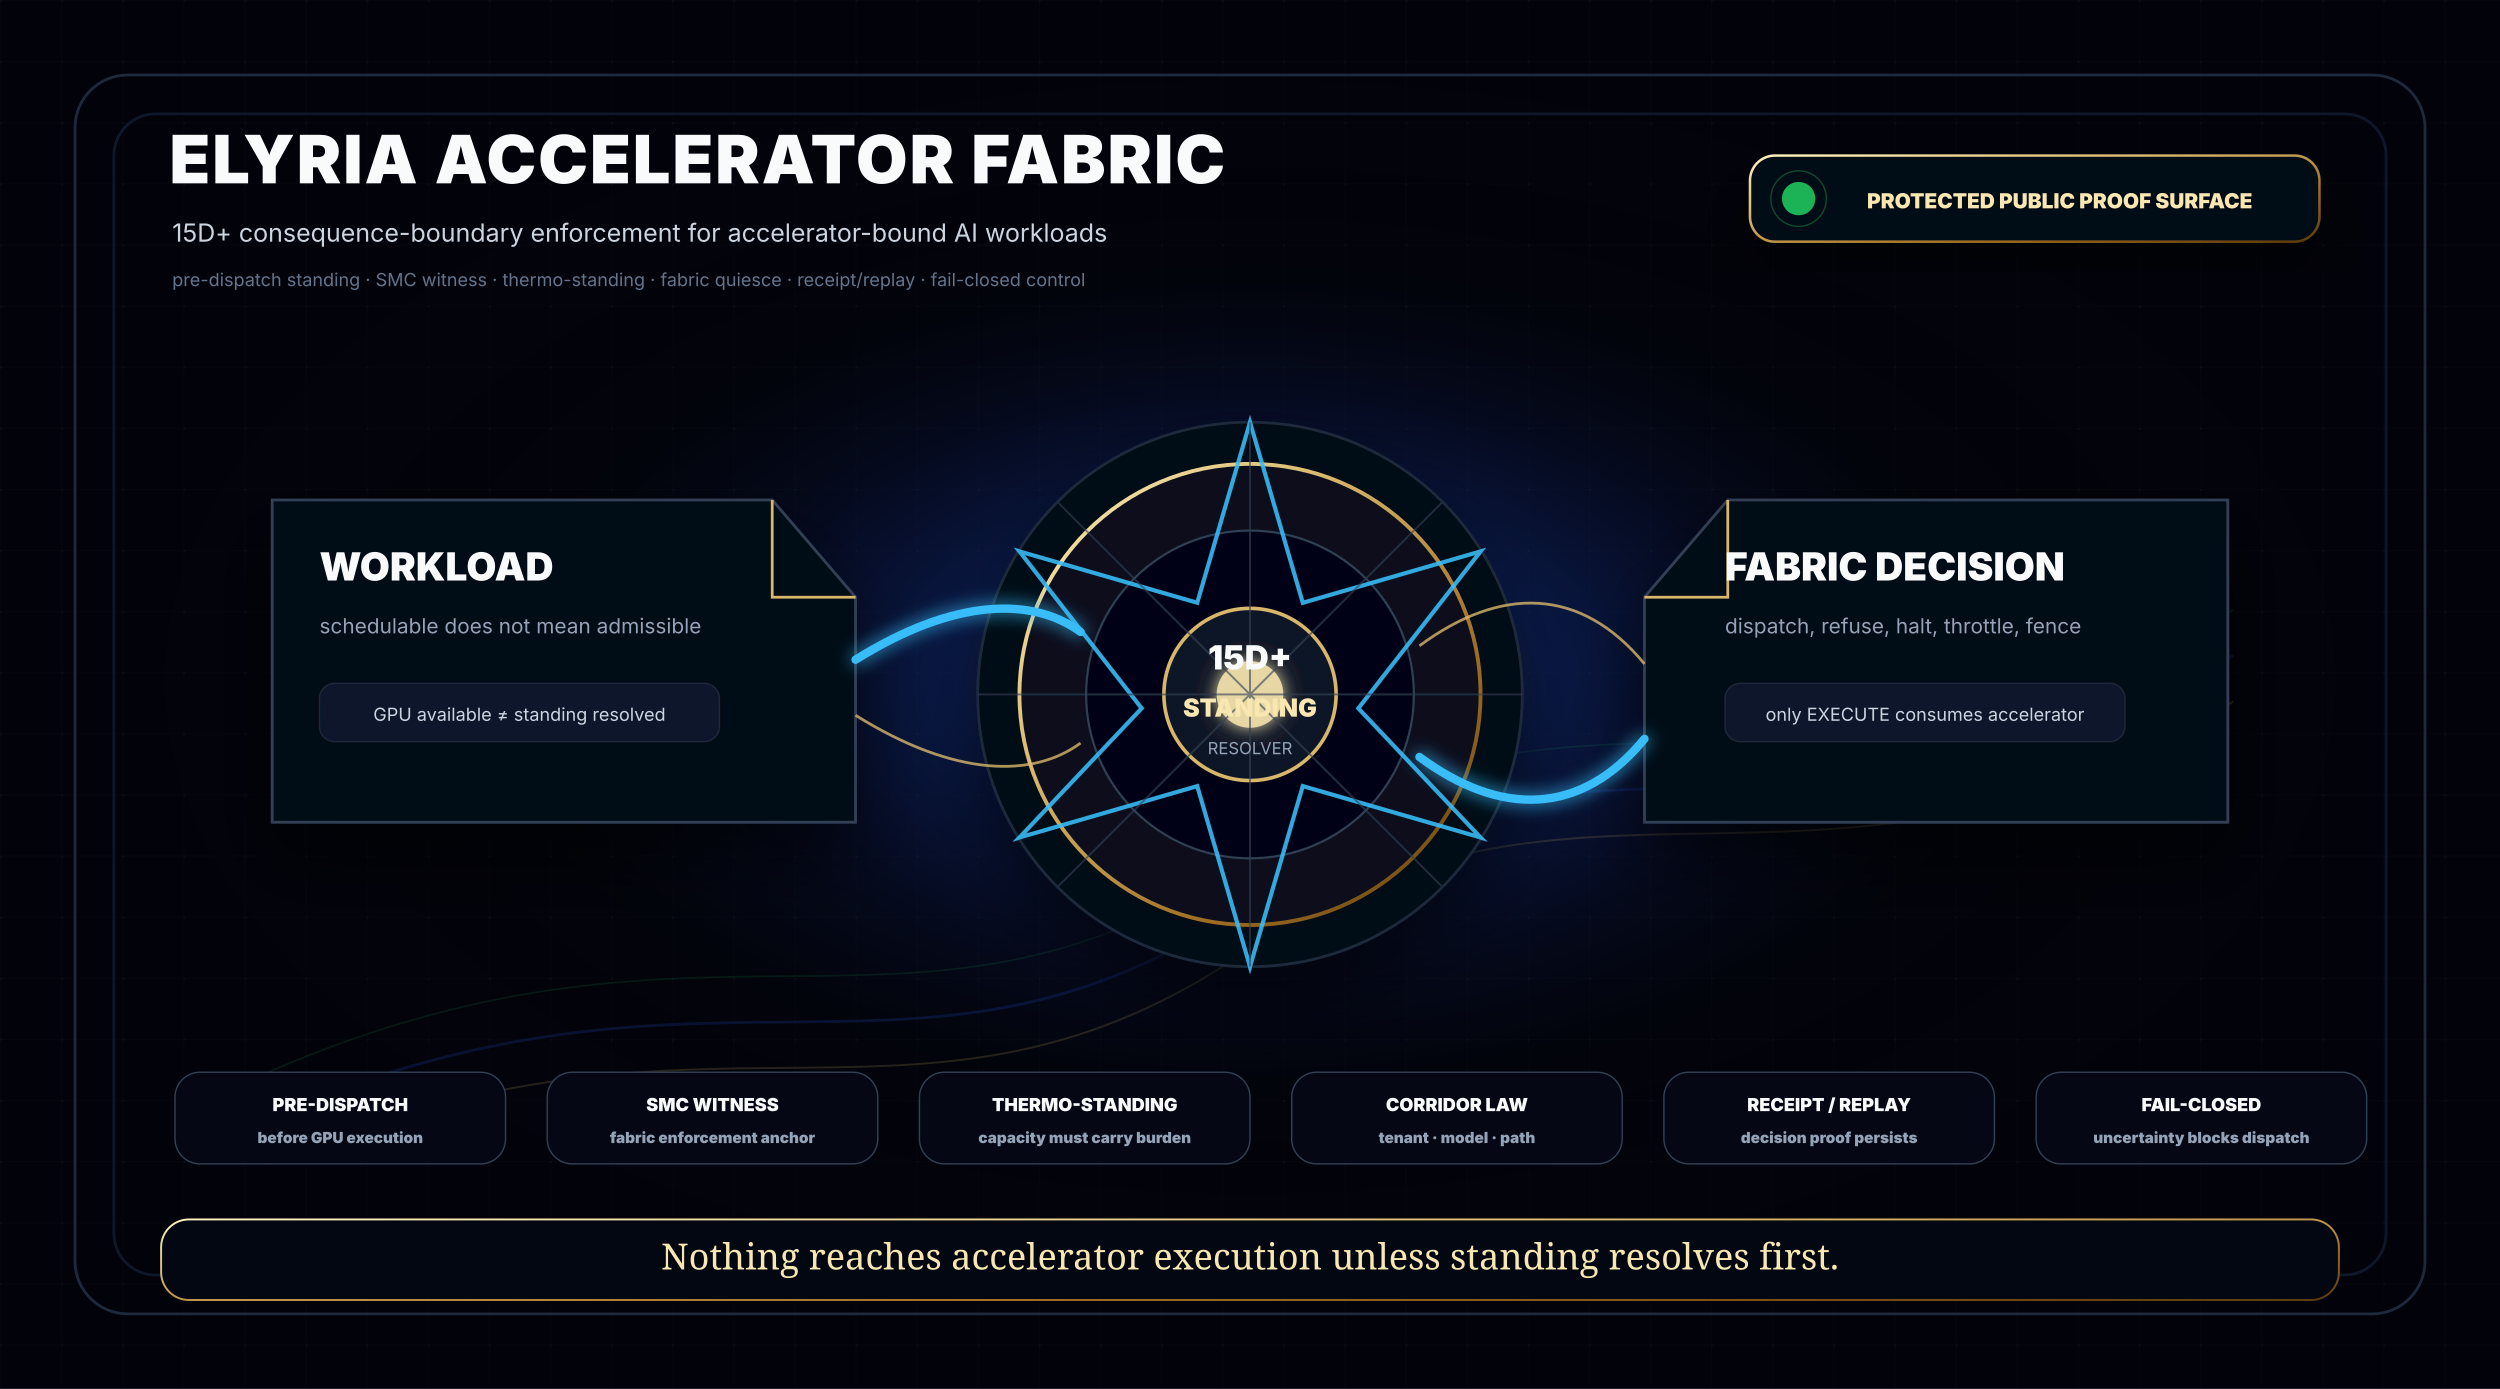
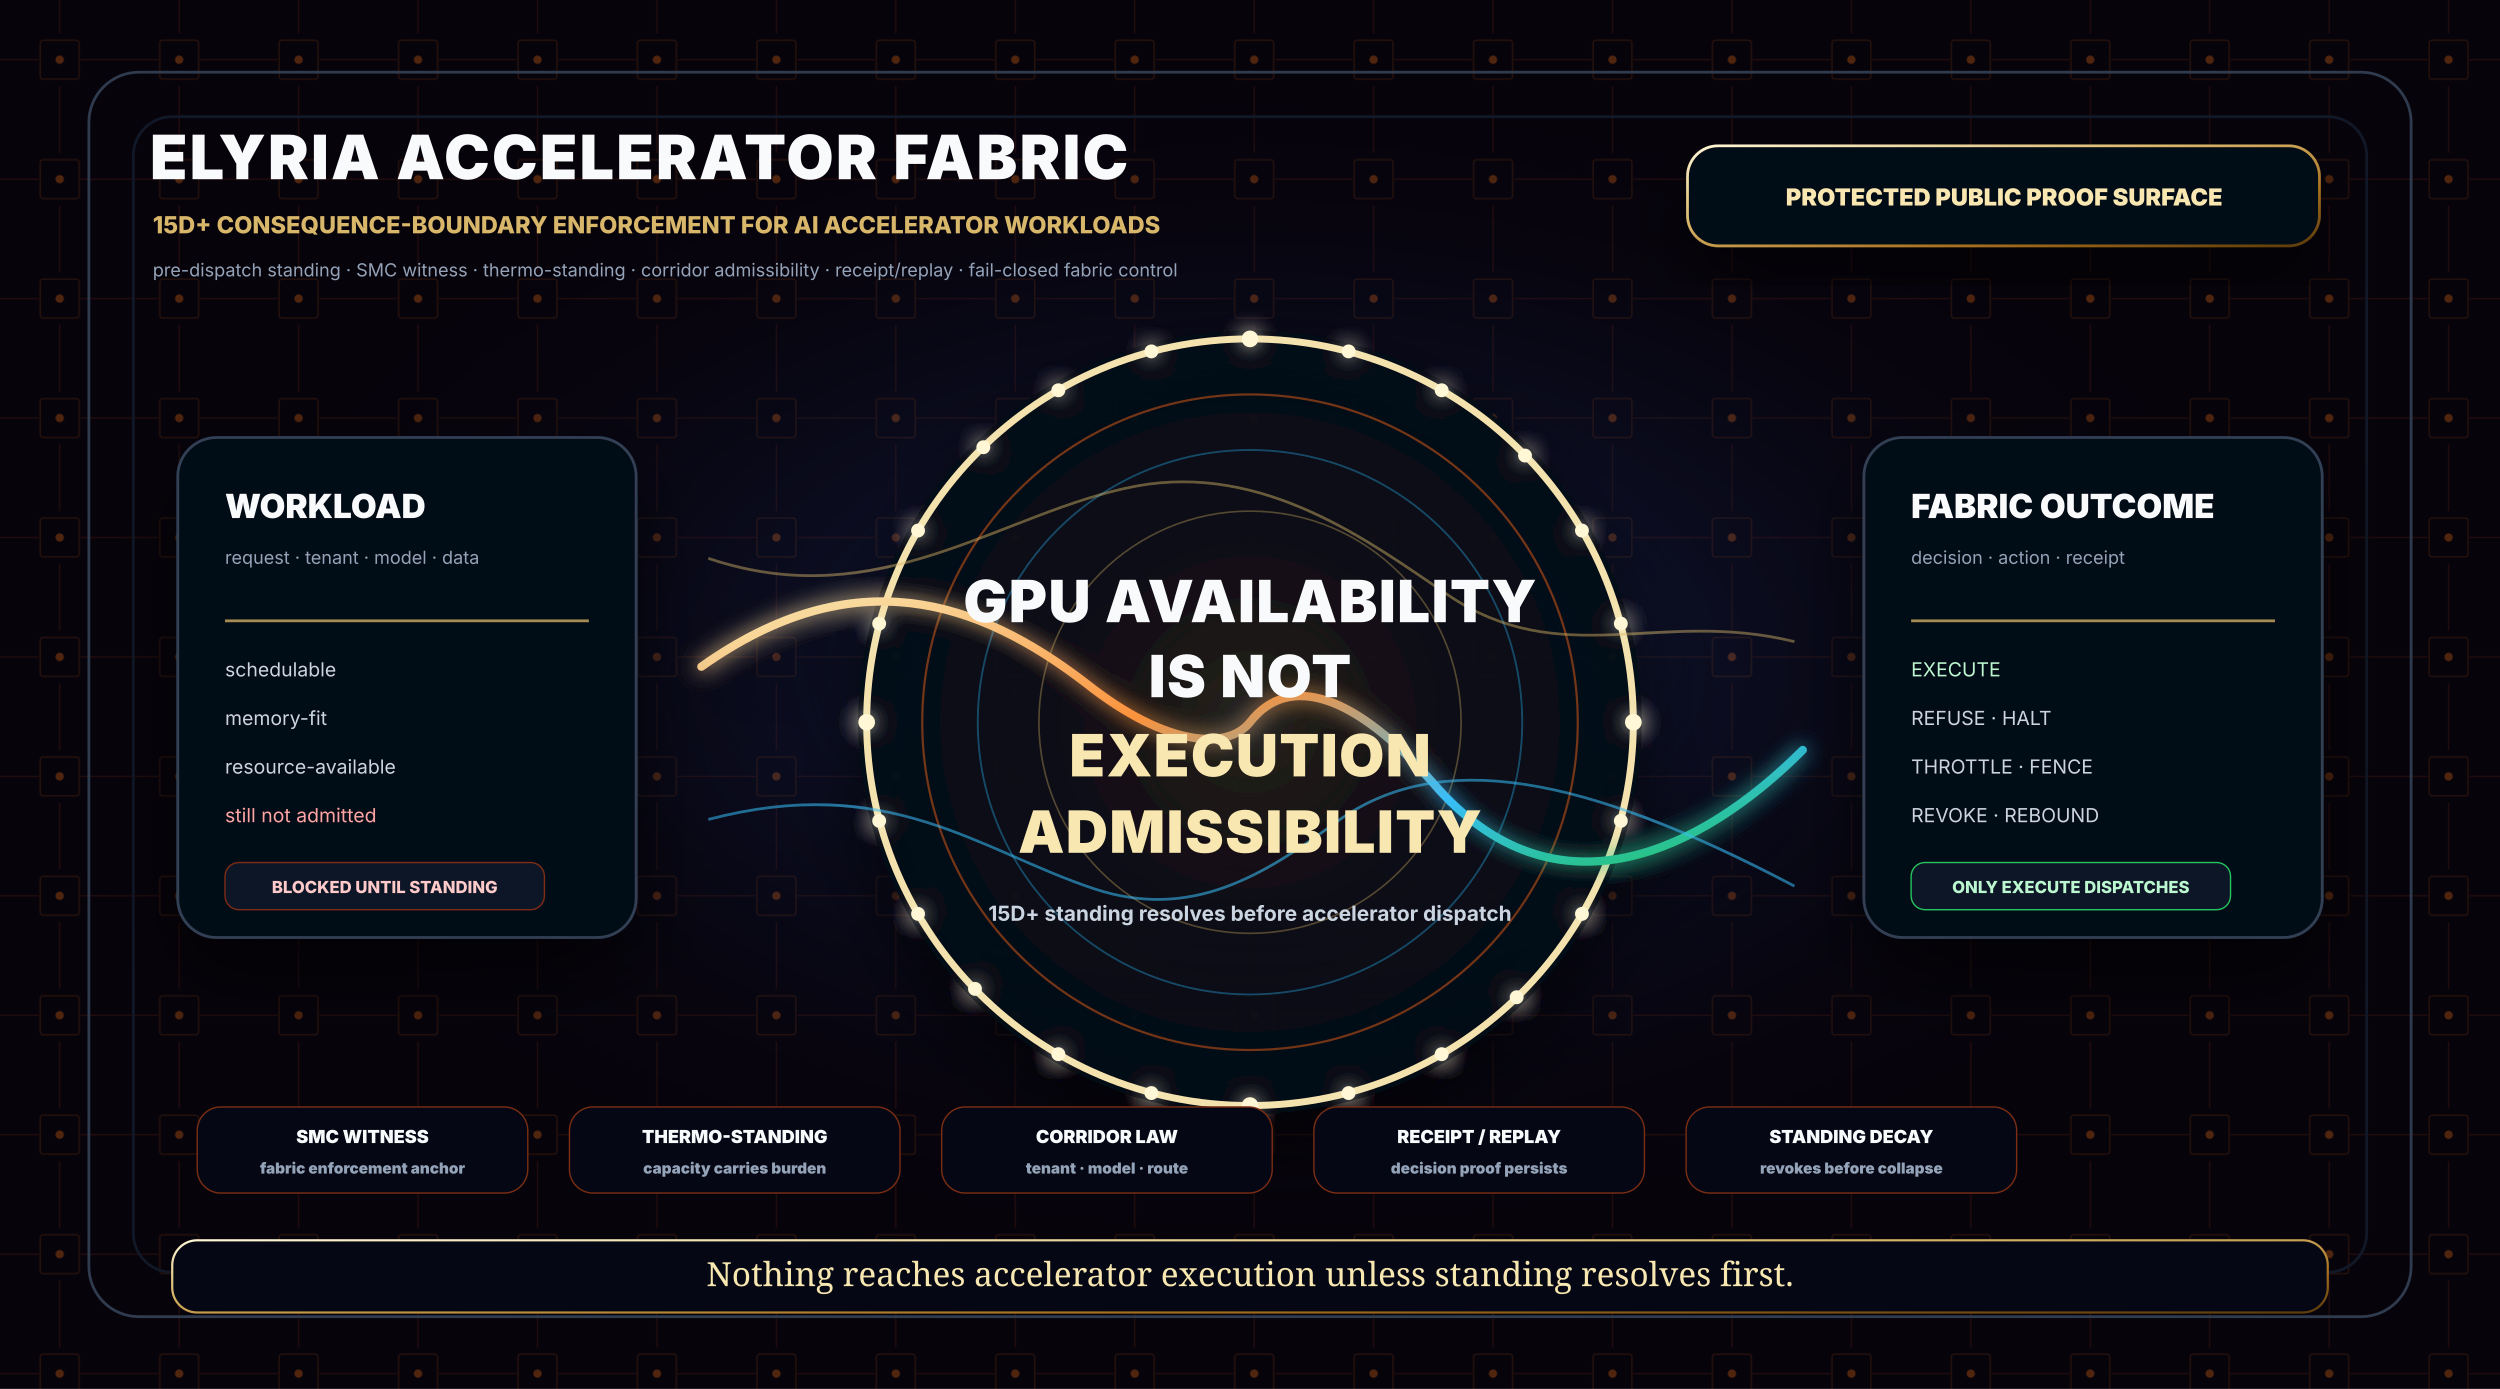
<svg xmlns="http://www.w3.org/2000/svg" width="1800" height="1000" viewBox="0 0 1800 1000" fill="none">
  <defs>
-     <linearGradient id="void" x1="0" y1="0" x2="1800" y2="1000">
-       <stop offset="0" stop-color="#02030a" />
-       <stop offset="0.42" stop-color="#050b18" />
-       <stop offset="1" stop-color="#101827" />
+     <linearGradient id="bg" x1="0" y1="0" x2="1800" y2="1000">
+       <stop offset="0" stop-color="#07030b" />
+       <stop offset="0.45" stop-color="#0a0f1c" />
+       <stop offset="1" stop-color="#141827" />
    </linearGradient>
-     <radialGradient id="coreGlow" cx="50%" cy="49%" r="48%">
-       <stop offset="0" stop-color="#f6c85f" stop-opacity="0.42" />
-       <stop offset="0.24" stop-color="#1d4ed8" stop-opacity="0.30" />
-       <stop offset="0.62" stop-color="#020617" stop-opacity="0.08" />
+     <radialGradient id="sunCore" cx="50%" cy="50%" r="48%">
+       <stop offset="0" stop-color="#fff6c7" stop-opacity="0.98" />
+       <stop offset="0.13" stop-color="#fbbf24" stop-opacity="0.88" />
+       <stop offset="0.32" stop-color="#f97316" stop-opacity="0.58" />
+       <stop offset="0.58" stop-color="#7c2d12" stop-opacity="0.22" />
+       <stop offset="1" stop-color="#020617" stop-opacity="0" />
+     </radialGradient>
+     <radialGradient id="blueCore" cx="50%" cy="48%" r="42%">
+       <stop offset="0" stop-color="#38bdf8" stop-opacity="0.26" />
+       <stop offset="0.45" stop-color="#1e3a8a" stop-opacity="0.16" />
      <stop offset="1" stop-color="#020617" stop-opacity="0" />
    </radialGradient>
    <linearGradient id="gold" x1="0" y1="0" x2="1" y2="1">
-       <stop offset="0" stop-color="#fff2bf" />
-       <stop offset="0.35" stop-color="#d8b76a" />
-       <stop offset="0.70" stop-color="#9f6d23" />
+       <stop offset="0" stop-color="#fff7d6" />
+       <stop offset="0.38" stop-color="#d8b76a" />
+       <stop offset="0.72" stop-color="#a66f1f" />
      <stop offset="1" stop-color="#5b3b0b" />
    </linearGradient>
-     <linearGradient id="signal" x1="280" y1="500" x2="1520" y2="500">
-       <stop offset="0" stop-color="#38bdf8" />
-       <stop offset="0.33" stop-color="#818cf8" />
-       <stop offset="0.66" stop-color="#f8e7b0" />
+     <linearGradient id="signal" x1="0" y1="0" x2="1" y2="1">
+       <stop offset="0" stop-color="#f8e7b0" />
+       <stop offset="0.42" stop-color="#fb923c" />
+       <stop offset="0.72" stop-color="#38bdf8" />
      <stop offset="1" stop-color="#22c55e" />
    </linearGradient>
-     <filter id="shadow" x="-35%" y="-35%" width="170%" height="170%">
-       <feDropShadow dx="0" dy="26" stdDeviation="25" flood-color="#000000" flood-opacity="0.58" />
-     </filter>
-     <filter id="softGlow" x="-50%" y="-50%" width="200%" height="200%">
-       <feGaussianBlur stdDeviation="6" result="blur" />
+     <filter id="glow" x="-50%" y="-50%" width="200%" height="200%">
+       <feGaussianBlur stdDeviation="7" result="blur" />
      <feMerge>
        <feMergeNode in="blur" />
        <feMergeNode in="SourceGraphic" />
      </feMerge>
    </filter>
-     <pattern id="microgrid" width="44" height="44" patternUnits="userSpaceOnUse">
-       <path d="M44 0H0V44" stroke="#1e293b" stroke-width="1" opacity="0.35" />
-       <circle cx="0" cy="0" r="1.6" fill="#334155" opacity="0.55" />
+     <filter id="heavyShadow" x="-40%" y="-40%" width="180%" height="180%">
+       <feDropShadow dx="0" dy="28" stdDeviation="28" flood-color="#000000" flood-opacity="0.62" />
+     </filter>
+     <pattern id="circuit" width="86" height="86" patternUnits="userSpaceOnUse">
+       <path d="M0 43H28M58 43H86M43 0V24M43 62V86" stroke="#7c2d12" stroke-width="1" opacity="0.32" />
+       <circle cx="43" cy="43" r="3" fill="#f97316" opacity="0.42" />
+       <rect x="29" y="29" width="28" height="28" rx="2" stroke="#f97316" stroke-width="1" opacity="0.18" />
    </pattern>
  </defs>
-   <rect width="1800" height="1000" fill="url(#void)" />
-   <rect width="1800" height="1000" fill="url(#coreGlow)" />
-   <rect width="1800" height="1000" fill="url(#microgrid)" opacity="0.26" />
-   <rect x="54" y="54" width="1692" height="892" rx="38" stroke="#1e293b" stroke-width="2" />
-   <rect x="82" y="82" width="1636" height="836" rx="30" stroke="#0f172a" stroke-width="2" />
-   <g opacity="0.52">
-     <path d="M193 805 C515 665, 665 812, 900 650 C1135 488, 1320 650, 1608 472" stroke="#1e40af" stroke-width="2" opacity="0.46" />
-     <path d="M193 838 C515 698, 665 845, 900 683 C1135 521, 1320 683, 1608 505" stroke="#d8b76a" stroke-width="1.4" opacity="0.32" />
-     <path d="M193 772 C515 632, 665 779, 900 617 C1135 455, 1320 617, 1608 439" stroke="#22c55e" stroke-width="1.2" opacity="0.22" />
+   <rect width="1800" height="1000" fill="url(#bg)" />
+   <rect width="1800" height="1000" fill="url(#circuit)" opacity="0.72" />
+   <rect width="1800" height="1000" fill="url(#blueCore)" />
+   <rect x="64" y="52" width="1672" height="896" rx="36" stroke="#334155" stroke-width="2" opacity="0.9" />
+   <rect x="96" y="84" width="1608" height="832" rx="28" stroke="#111827" stroke-width="2" />
+   <text x="108" y="129" font-family="Inter, Arial, sans-serif" font-size="44" fill="#f8fafc" font-weight="950" letter-spacing="1.6">ELYRIA ACCELERATOR FABRIC</text>
+   <text x="110" y="168" font-family="Inter, Arial, sans-serif" font-size="17" fill="#d8b76a" font-weight="800">15D+ CONSEQUENCE-BOUNDARY ENFORCEMENT FOR AI ACCELERATOR WORKLOADS</text>
+   <text x="110" y="199" font-family="Inter, Arial, sans-serif" font-size="13" fill="#94a3b8">pre-dispatch standing · SMC witness · thermo-standing · corridor admissibility · receipt/replay · fail-closed fabric control</text>
+   <g transform="translate(1215 105)" filter="url(#heavyShadow)">
+     <rect width="455" height="72" rx="22" fill="#050814" stroke="url(#gold)" stroke-width="2" />
+     <text x="228" y="43" text-anchor="middle" font-family="Inter, Arial, sans-serif" font-size="17" fill="#f8e7b0" font-weight="950">PROTECTED PUBLIC PROOF SURFACE</text>
  </g>
-   <text x="122" y="132" font-family="Inter, Arial, sans-serif" font-size="48" fill="#f8fafc" font-weight="900" letter-spacing="1.4">ELYRIA ACCELERATOR FABRIC</text>
-   <text x="124" y="174" font-family="Inter, Arial, sans-serif" font-size="18" fill="#cbd5e1">15D+ consequence-boundary enforcement for accelerator-bound AI workloads</text>
-   <text x="124" y="206" font-family="Inter, Arial, sans-serif" font-size="13" fill="#64748b">pre-dispatch standing · SMC witness · thermo-standing · fabric quiesce · receipt/replay · fail-closed control</text>
-   <g transform="translate(1260 112)" filter="url(#shadow)">
-     <rect width="410" height="62" rx="18" fill="#050814" stroke="url(#gold)" stroke-width="1.8" />
-     <circle cx="35" cy="31" r="12" fill="#22c55e" opacity="0.9" />
-     <circle cx="35" cy="31" r="20" stroke="#22c55e" stroke-width="1" opacity="0.36" />
-     <text x="223" y="38" text-anchor="middle" font-family="Inter, Arial, sans-serif" font-size="15" fill="#f8e7b0" font-weight="900">PROTECTED PUBLIC PROOF SURFACE</text>
+   <g transform="translate(900 520)" filter="url(#heavyShadow)">
+     <circle r="318" fill="url(#sunCore)" opacity="0.88" />
+     <circle r="282" fill="#050814" opacity="0.86" />
+     <circle r="276" stroke="#f8e7b0" stroke-width="5" opacity="0.98" />
+     <circle r="236" stroke="#f97316" stroke-width="1.6" opacity="0.44" />
+     <circle r="196" stroke="#38bdf8" stroke-width="1.4" opacity="0.34" />
+     <circle r="152" stroke="#d8b76a" stroke-width="1.2" opacity="0.35" />
+     <g fill="#fff7d6" filter="url(#glow)">
+       <circle cx="0" cy="-276" r="6" />
+       <circle cx="71" cy="-267" r="5" />
+       <circle cx="138" cy="-239" r="5" />
+       <circle cx="198" cy="-192" r="5" />
+       <circle cx="239" cy="-138" r="5" />
+       <circle cx="267" cy="-71" r="5" />
+       <circle cx="276" cy="0" r="6" />
+       <circle cx="267" cy="71" r="5" />
+       <circle cx="239" cy="138" r="5" />
+       <circle cx="192" cy="198" r="5" />
+       <circle cx="138" cy="239" r="5" />
+       <circle cx="71" cy="267" r="5" />
+       <circle cx="0" cy="276" r="6" />
+       <circle cx="-71" cy="267" r="5" />
+       <circle cx="-138" cy="239" r="5" />
+       <circle cx="-198" cy="192" r="5" />
+       <circle cx="-239" cy="138" r="5" />
+       <circle cx="-267" cy="71" r="5" />
+       <circle cx="-276" cy="0" r="6" />
+       <circle cx="-267" cy="-71" r="5" />
+       <circle cx="-239" cy="-138" r="5" />
+       <circle cx="-192" cy="-198" r="5" />
+       <circle cx="-138" cy="-239" r="5" />
+       <circle cx="-71" cy="-267" r="5" />
+     </g>
+     <path d="M-395 -40 C-285 -118,-196 -88,-118 -28 C-60 18,-16 20,0 0 C28 -36,76 -20,132 44 C220 146,326 92,398 20" stroke="url(#signal)" stroke-width="6" fill="none" stroke-linecap="round" filter="url(#glow)" />
+     <path d="M-390 70 C-260 36,-196 92,-112 120 C-42 143,10 110,62 72 C136 18,240 38,392 118" stroke="#38bdf8" stroke-width="2" fill="none" opacity="0.55" />
+     <path d="M-390 -118 C-266 -76,-178 -152,-82 -170 C10 -187,86 -130,142 -92 C224 -36,295 -82,392 -58" stroke="#d8b76a" stroke-width="2" fill="none" opacity="0.45" />
+     <text y="-72" text-anchor="middle" font-family="Inter, Arial, sans-serif" font-size="42" fill="#f8fafc" font-weight="950" letter-spacing="1">GPU AVAILABILITY</text>
+     <text y="-18" text-anchor="middle" font-family="Inter, Arial, sans-serif" font-size="42" fill="#f8fafc" font-weight="950" letter-spacing="1">IS NOT</text>
+     <text y="39" text-anchor="middle" font-family="Inter, Arial, sans-serif" font-size="42" fill="#f8e7b0" font-weight="950" letter-spacing="1">EXECUTION</text>
+     <text y="94" text-anchor="middle" font-family="Inter, Arial, sans-serif" font-size="42" fill="#f8e7b0" font-weight="950" letter-spacing="1">ADMISSIBILITY</text>
+     <text y="143" text-anchor="middle" font-family="Inter, Arial, sans-serif" font-size="15" fill="#cbd5e1" font-weight="700">15D+ standing resolves before accelerator dispatch</text>
  </g>
-   <g transform="translate(900 500)" filter="url(#shadow)">
-     <circle r="196" fill="#030712" stroke="#1e293b" stroke-width="2" />
-     <circle r="166" fill="#07111f" stroke="url(#gold)" stroke-width="2.8" />
-     <circle r="118" fill="#020617" stroke="#334155" stroke-width="1.5" />
-     <circle r="62" fill="#111827" stroke="#d8b76a" stroke-width="2.6" />
-     <circle r="24" fill="#f8e7b0" opacity="0.92" filter="url(#softGlow)" />
-     <path d="M0 -196 L38 -66 L166 -103 L78 10 L166 103 L38 66 L0 196 L-38 66 L-166 103 L-78 10 L-166 -103 L-38 -66 Z" stroke="url(#signal)" stroke-width="3" fill="none" opacity="0.88" />
-     <path d="M-138 -138 L138 138 M138 -138 L-138 138 M0 -196 V196 M-196 0 H196" stroke="#334155" stroke-width="1.4" opacity="0.62" />
-     <text y="-18" text-anchor="middle" font-family="Inter, Arial, sans-serif" font-size="24" fill="#f8fafc" font-weight="900">15D+</text>
-     <text y="16" text-anchor="middle" font-family="Inter, Arial, sans-serif" font-size="18" fill="#f8e7b0" font-weight="900">STANDING</text>
-     <text y="43" text-anchor="middle" font-family="Inter, Arial, sans-serif" font-size="12" fill="#94a3b8">RESOLVER</text>
+   <g transform="translate(128 315)" filter="url(#heavyShadow)">
+     <rect width="330" height="360" rx="28" fill="#060914" stroke="#334155" stroke-width="2" />
+     <text x="34" y="58" font-family="Inter, Arial, sans-serif" font-size="24" fill="#f8fafc" font-weight="950">WORKLOAD</text>
+     <text x="34" y="91" font-family="Inter, Arial, sans-serif" font-size="13" fill="#94a3b8">request · tenant · model · data</text>
+     <path d="M34 132H296" stroke="#d8b76a" stroke-width="2" opacity="0.75" />
+     <text x="34" y="172" font-family="Inter, Arial, sans-serif" font-size="14" fill="#cbd5e1">schedulable</text>
+     <text x="34" y="207" font-family="Inter, Arial, sans-serif" font-size="14" fill="#cbd5e1">memory-fit</text>
+     <text x="34" y="242" font-family="Inter, Arial, sans-serif" font-size="14" fill="#cbd5e1">resource-available</text>
+     <text x="34" y="277" font-family="Inter, Arial, sans-serif" font-size="14" fill="#fca5a5">still not admitted</text>
+     <rect x="34" y="306" width="230" height="34" rx="10" fill="#111827" stroke="#7c2d12" />
+     <text x="149" y="328" text-anchor="middle" font-family="Inter, Arial, sans-serif" font-size="12" fill="#fecaca" font-weight="800">BLOCKED UNTIL STANDING</text>
  </g>
-   <g transform="translate(196 360)" filter="url(#shadow)">
-     <path d="M0 0 H360 L420 70 V232 H0 Z" fill="#050814" stroke="#334155" stroke-width="2" />
-     <path d="M360 0 V70 H420" stroke="#d8b76a" stroke-width="2" />
-     <text x="34" y="58" font-family="Inter, Arial, sans-serif" font-size="28" fill="#f8fafc" font-weight="900">WORKLOAD</text>
-     <text x="34" y="96" font-family="Inter, Arial, sans-serif" font-size="15" fill="#94a3b8">schedulable does not mean admissible</text>
-     <rect x="34" y="132" width="288" height="42" rx="11" fill="#0f172a" stroke="#1e293b" />
-     <text x="178" y="159" text-anchor="middle" font-family="Inter, Arial, sans-serif" font-size="13" fill="#cbd5e1">GPU available ≠ standing resolved</text>
-   </g>
-   <g transform="translate(1184 360)" filter="url(#shadow)">
-     <path d="M0 70 L60 0 H420 V232 H0 Z" fill="#050814" stroke="#334155" stroke-width="2" />
-     <path d="M0 70 H60 V0" stroke="#d8b76a" stroke-width="2" />
-     <text x="58" y="58" font-family="Inter, Arial, sans-serif" font-size="28" fill="#f8fafc" font-weight="900">FABRIC DECISION</text>
-     <text x="58" y="96" font-family="Inter, Arial, sans-serif" font-size="15" fill="#94a3b8">dispatch, refuse, halt, throttle, fence</text>
-     <rect x="58" y="132" width="288" height="42" rx="11" fill="#0f172a" stroke="#1e293b" />
-     <text x="202" y="159" text-anchor="middle" font-family="Inter, Arial, sans-serif" font-size="13" fill="#cbd5e1">only EXECUTE consumes accelerator</text>
-   </g>
-   <g stroke="url(#signal)" stroke-width="6" stroke-linecap="round" filter="url(#softGlow)">
-     <path d="M616 475 C688 430, 744 430, 778 455" />
-     <path d="M1022 545 C1080 588, 1138 588, 1184 532" />
-   </g>
-   <g stroke="#d8b76a" stroke-width="2" opacity="0.8">
-     <path d="M616 515 C688 560, 744 560, 778 535" />
-     <path d="M1022 465 C1080 422, 1138 422, 1184 478" />
+   <g transform="translate(1342 315)" filter="url(#heavyShadow)">
+     <rect width="330" height="360" rx="28" fill="#060914" stroke="#334155" stroke-width="2" />
+     <text x="34" y="58" font-family="Inter, Arial, sans-serif" font-size="24" fill="#f8fafc" font-weight="950">FABRIC OUTCOME</text>
+     <text x="34" y="91" font-family="Inter, Arial, sans-serif" font-size="13" fill="#94a3b8">decision · action · receipt</text>
+     <path d="M34 132H296" stroke="#d8b76a" stroke-width="2" opacity="0.75" />
+     <text x="34" y="172" font-family="Inter, Arial, sans-serif" font-size="14" fill="#bbf7d0">EXECUTE</text>
+     <text x="34" y="207" font-family="Inter, Arial, sans-serif" font-size="14" fill="#cbd5e1">REFUSE · HALT</text>
+     <text x="34" y="242" font-family="Inter, Arial, sans-serif" font-size="14" fill="#cbd5e1">THROTTLE · FENCE</text>
+     <text x="34" y="277" font-family="Inter, Arial, sans-serif" font-size="14" fill="#cbd5e1">REVOKE · REBOUND</text>
+     <rect x="34" y="306" width="230" height="34" rx="10" fill="#111827" stroke="#22c55e" />
+     <text x="149" y="328" text-anchor="middle" font-family="Inter, Arial, sans-serif" font-size="12" fill="#bbf7d0" font-weight="800">ONLY EXECUTE DISPATCHES</text>
  </g>
  <g font-family="Inter, Arial, sans-serif" font-size="13" font-weight="900">
-     <rect x="126" y="772" width="238" height="66" rx="18" fill="#050814" stroke="#334155" />
-     <text x="245" y="800" text-anchor="middle" fill="#f8fafc">PRE-DISPATCH</text>
-     <text x="245" y="823" text-anchor="middle" fill="#94a3b8" font-size="11">before GPU execution</text>
-     <rect x="394" y="772" width="238" height="66" rx="18" fill="#050814" stroke="#334155" />
-     <text x="513" y="800" text-anchor="middle" fill="#f8fafc">SMC WITNESS</text>
-     <text x="513" y="823" text-anchor="middle" fill="#94a3b8" font-size="11">fabric enforcement anchor</text>
-     <rect x="662" y="772" width="238" height="66" rx="18" fill="#050814" stroke="#334155" />
-     <text x="781" y="800" text-anchor="middle" fill="#f8fafc">THERMO-STANDING</text>
-     <text x="781" y="823" text-anchor="middle" fill="#94a3b8" font-size="11">capacity must carry burden</text>
-     <rect x="930" y="772" width="238" height="66" rx="18" fill="#050814" stroke="#334155" />
-     <text x="1049" y="800" text-anchor="middle" fill="#f8fafc">CORRIDOR LAW</text>
-     <text x="1049" y="823" text-anchor="middle" fill="#94a3b8" font-size="11">tenant · model · path</text>
-     <rect x="1198" y="772" width="238" height="66" rx="18" fill="#050814" stroke="#334155" />
-     <text x="1317" y="800" text-anchor="middle" fill="#f8fafc">RECEIPT / REPLAY</text>
-     <text x="1317" y="823" text-anchor="middle" fill="#94a3b8" font-size="11">decision proof persists</text>
-     <rect x="1466" y="772" width="238" height="66" rx="18" fill="#050814" stroke="#334155" />
-     <text x="1585" y="800" text-anchor="middle" fill="#f8fafc">FAIL-CLOSED</text>
-     <text x="1585" y="823" text-anchor="middle" fill="#94a3b8" font-size="11">uncertainty blocks dispatch</text>
+     <rect x="142" y="797" width="238" height="62" rx="17" fill="#050814" stroke="#7c2d12" />
+     <text x="261" y="823" text-anchor="middle" fill="#f8fafc">SMC WITNESS</text>
+     <text x="261" y="845" text-anchor="middle" fill="#94a3b8" font-size="11">fabric enforcement anchor</text>
+     <rect x="410" y="797" width="238" height="62" rx="17" fill="#050814" stroke="#7c2d12" />
+     <text x="529" y="823" text-anchor="middle" fill="#f8fafc">THERMO-STANDING</text>
+     <text x="529" y="845" text-anchor="middle" fill="#94a3b8" font-size="11">capacity carries burden</text>
+     <rect x="678" y="797" width="238" height="62" rx="17" fill="#050814" stroke="#7c2d12" />
+     <text x="797" y="823" text-anchor="middle" fill="#f8fafc">CORRIDOR LAW</text>
+     <text x="797" y="845" text-anchor="middle" fill="#94a3b8" font-size="11">tenant · model · route</text>
+     <rect x="946" y="797" width="238" height="62" rx="17" fill="#050814" stroke="#7c2d12" />
+     <text x="1065" y="823" text-anchor="middle" fill="#f8fafc">RECEIPT / REPLAY</text>
+     <text x="1065" y="845" text-anchor="middle" fill="#94a3b8" font-size="11">decision proof persists</text>
+     <rect x="1214" y="797" width="238" height="62" rx="17" fill="#050814" stroke="#7c2d12" />
+     <text x="1333" y="823" text-anchor="middle" fill="#f8fafc">STANDING DECAY</text>
+     <text x="1333" y="845" text-anchor="middle" fill="#94a3b8" font-size="11">revokes before collapse</text>
  </g>
-   <rect x="116" y="878" width="1568" height="58" rx="20" fill="#030712" stroke="url(#gold)" stroke-width="1.4" />
-   <text x="900" y="914" text-anchor="middle" font-family="Georgia, serif" font-size="26" fill="#f8e7b0">Nothing reaches accelerator execution unless standing resolves first.</text>
+   <rect x="124" y="893" width="1552" height="52" rx="18" fill="#050814" stroke="url(#gold)" stroke-width="1.6" />
+   <text x="900" y="926" text-anchor="middle" font-family="Georgia, serif" font-size="24" fill="#f8e7b0">Nothing reaches accelerator execution unless standing resolves first.</text>
</svg>
